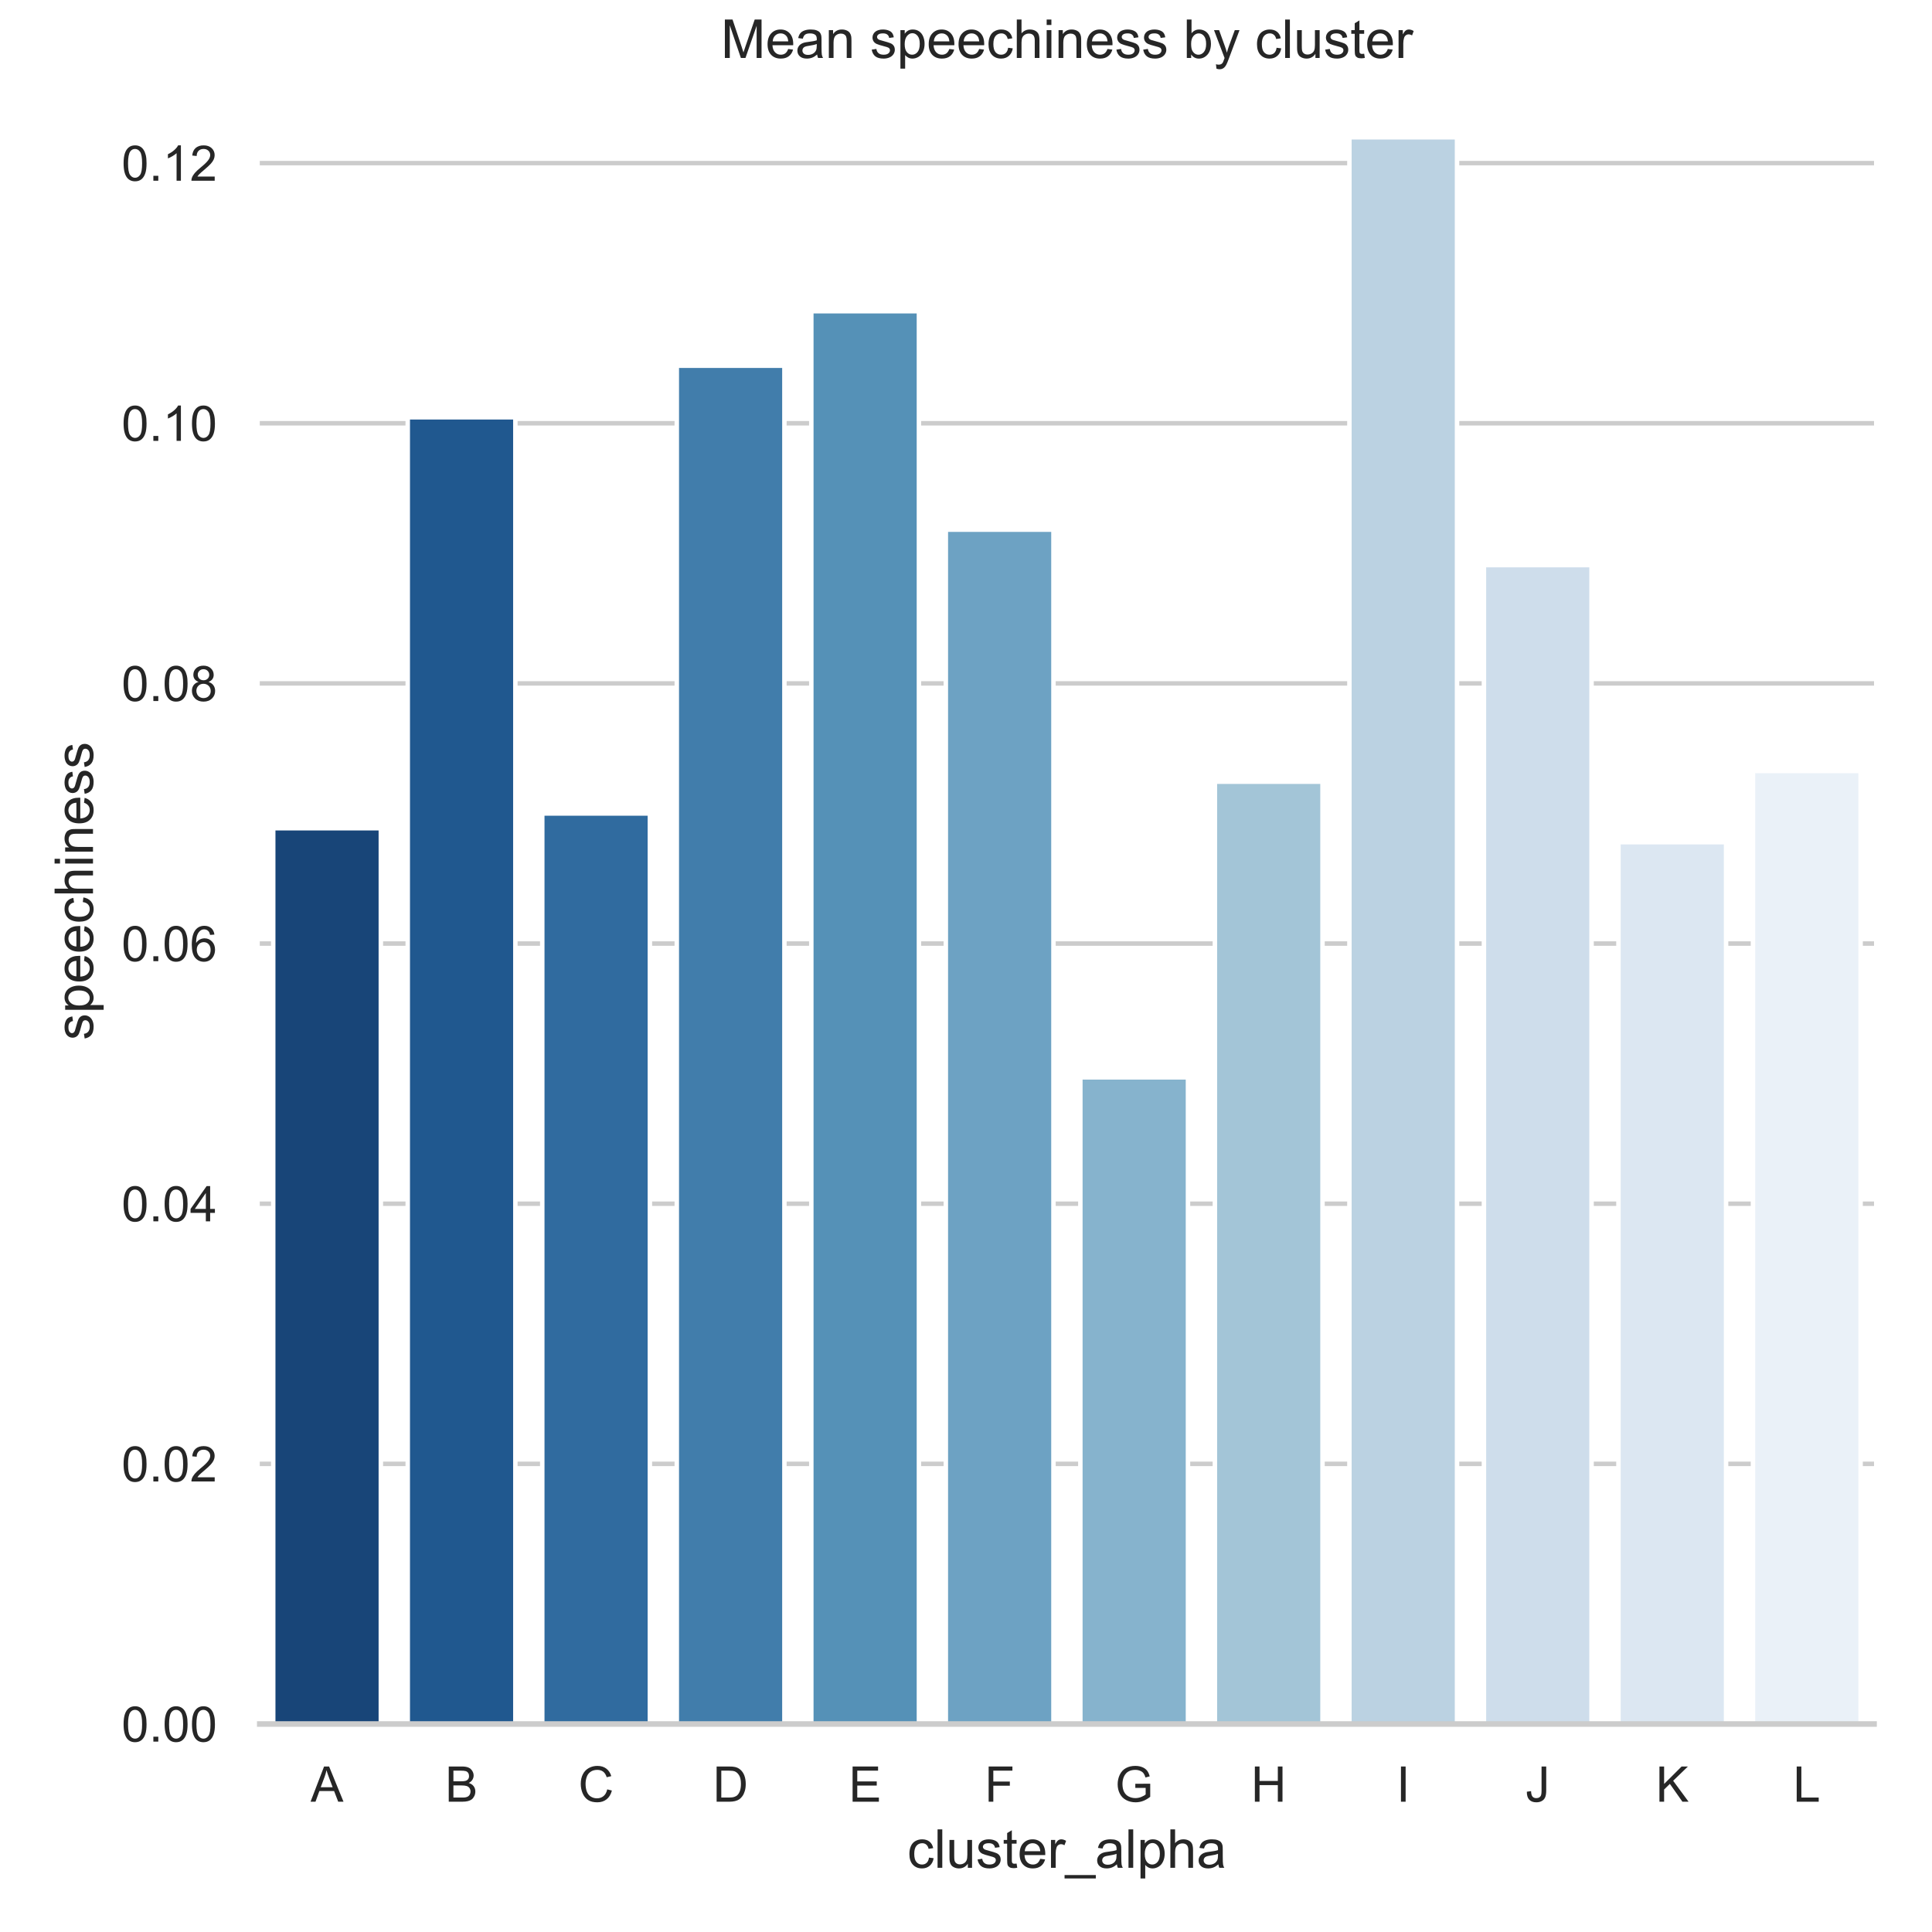
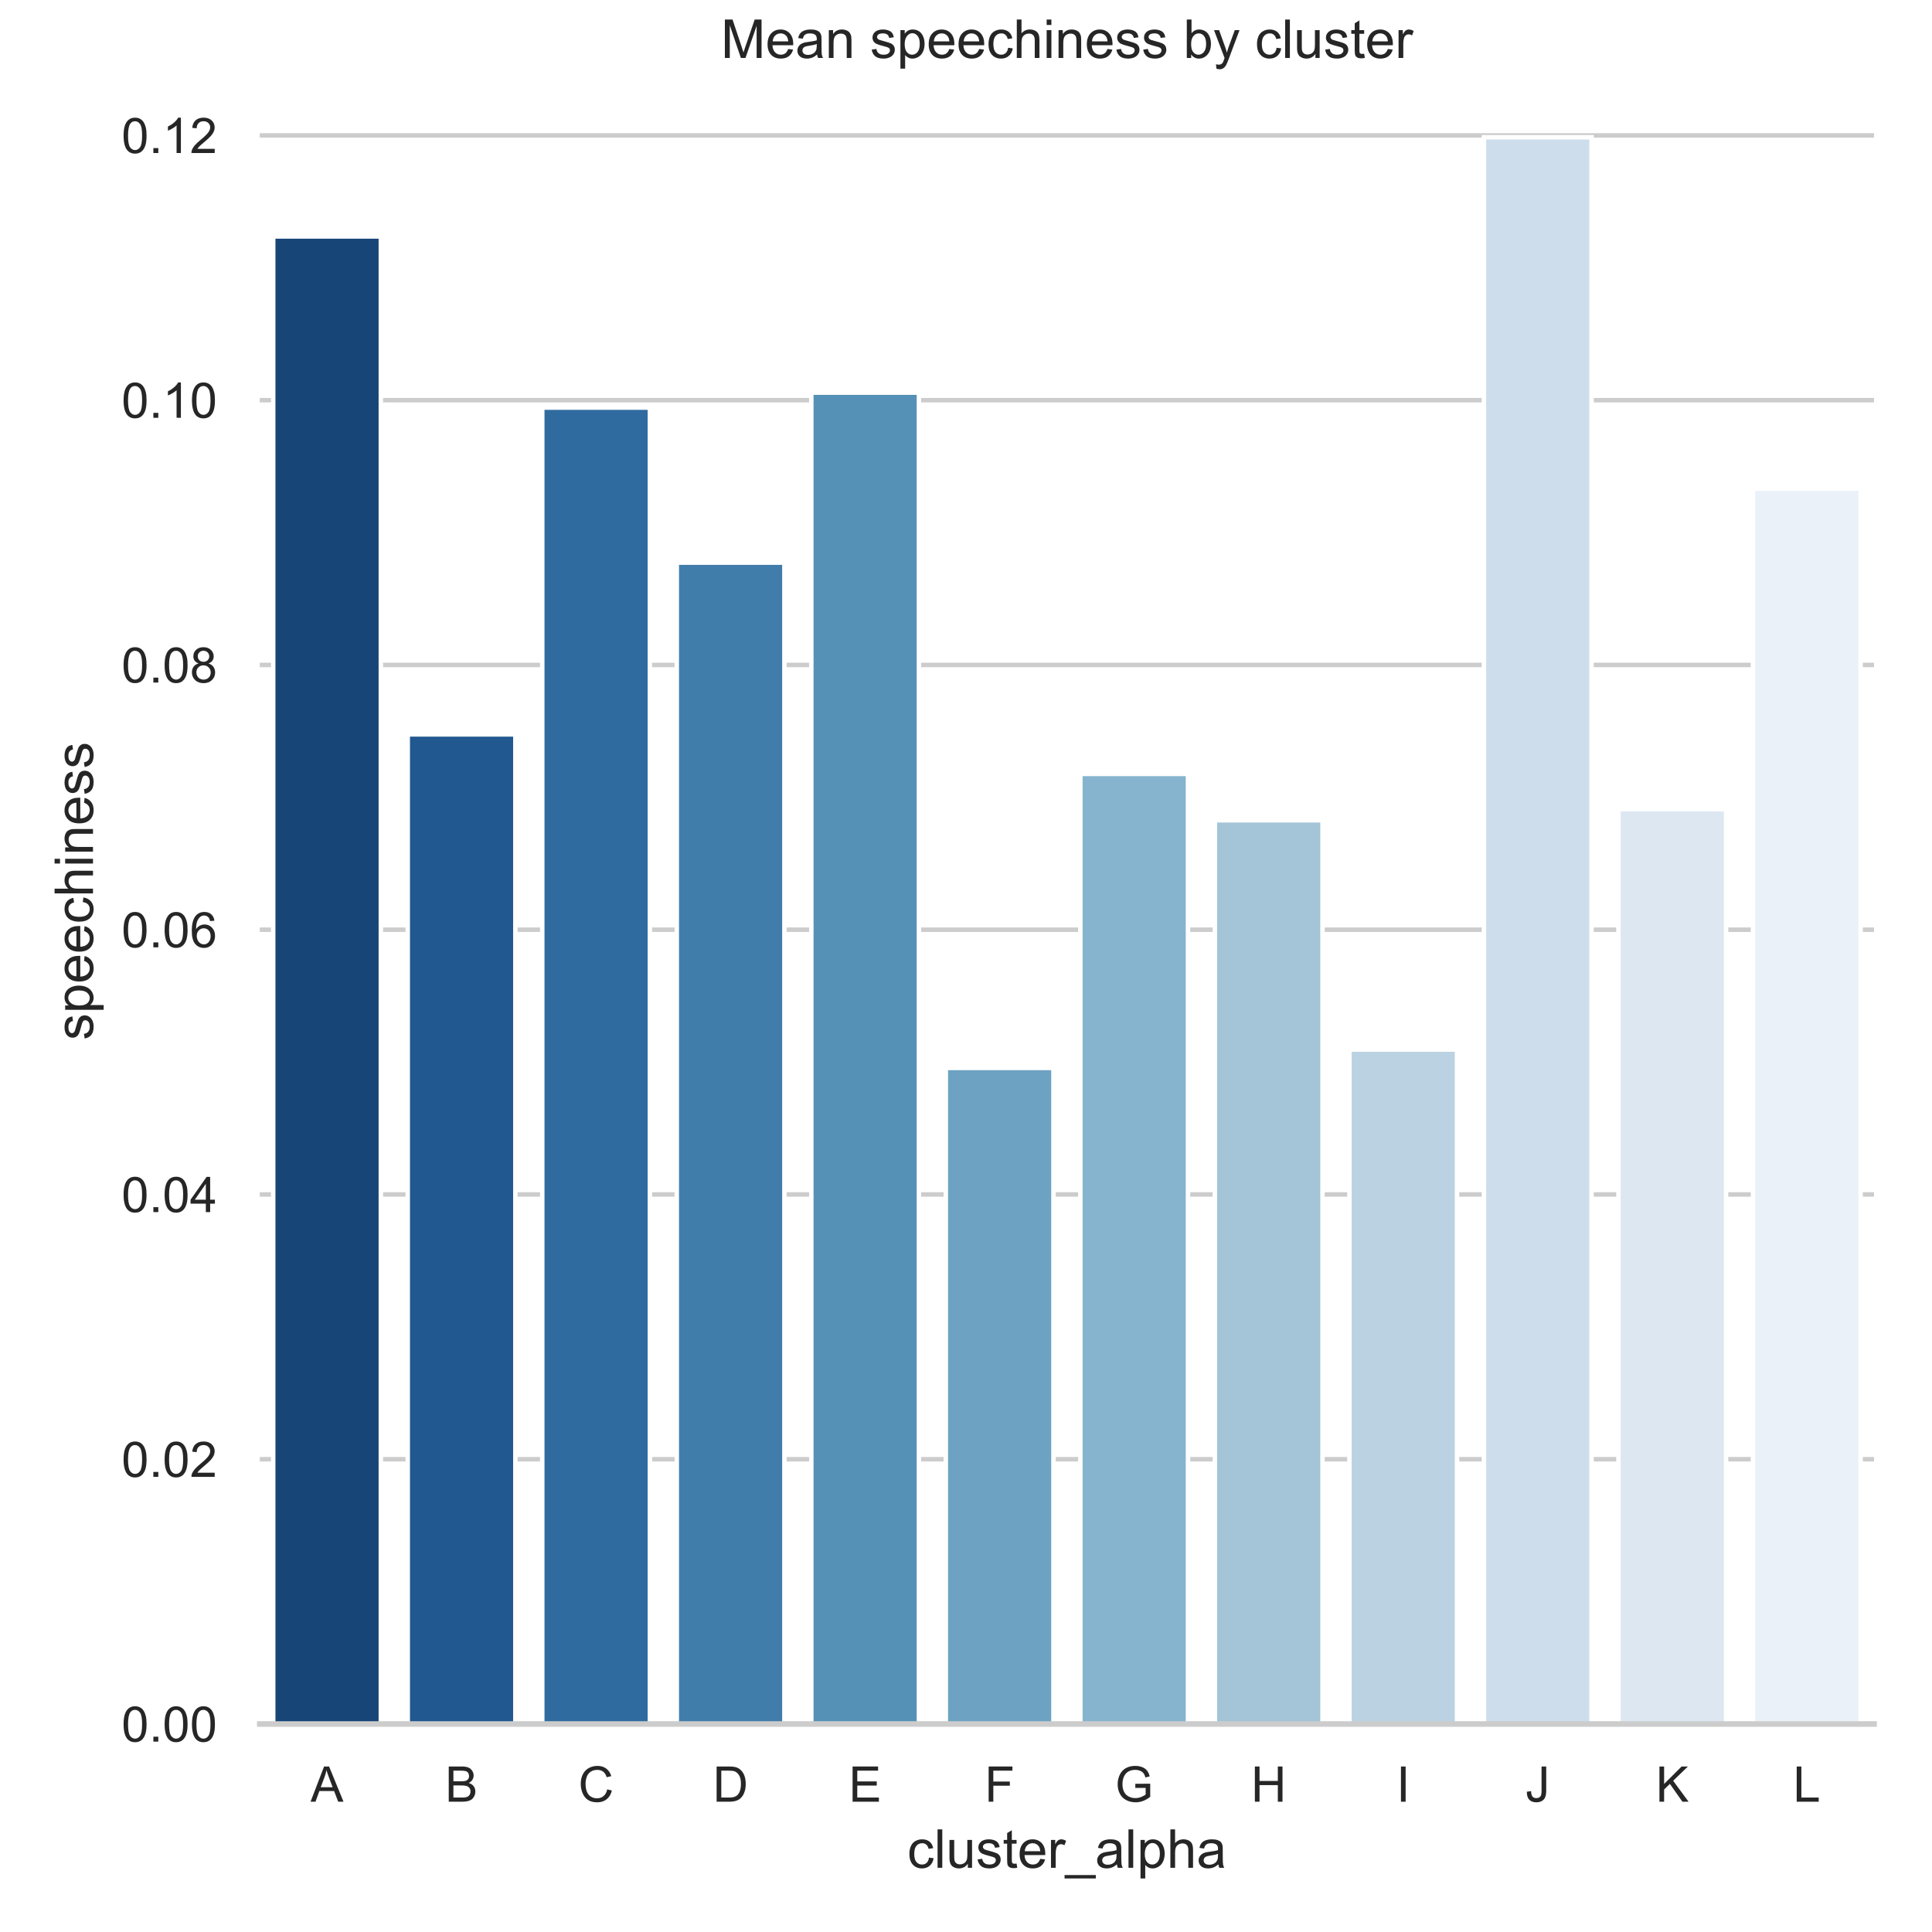
<svg xmlns="http://www.w3.org/2000/svg" xmlns:xlink="http://www.w3.org/1999/xlink" height="432pt" version="1.1" viewBox="0 0 432 432" width="432pt">
  <defs>
    <style type="text/css">
*{stroke-linecap:butt;stroke-linejoin:round;}
  </style>
  </defs>
  <g id="figure_1">
    <g id="patch_1">
      <path d="M 0 432  L 432 432  L 432 0  L 0 0  z " style="fill:#ffffff;" />
    </g>
    <g id="axes_1">
      <g id="patch_2">
        <path d="M 58.085 385.493  L 419.04 385.493  L 419.04 12.96  L 58.085 12.96  z " style="fill:#ffffff;" />
      </g>
      <g id="matplotlib.axis_1">
        <g id="xtick_1">
          <g id="text_1">
            <defs>
              <path d="M -0.141 0  L 27.344 71.578  L 37.547 71.578  L 66.844 0  L 56.062 0  L 47.703 21.688  L 17.781 21.688  L 9.906 0  z M 20.516 29.391  L 44.781 29.391  L 37.312 49.219  Q 33.891 58.25 32.234 64.062  Q 30.859 57.172 28.375 50.391  z " id="ArialMT-65" />
            </defs>
            <g style="fill:#262626;" transform="translate(69.45612 402.8667)scale(0.11 -0.11)">
              <use xlink:href="#ArialMT-65" />
            </g>
          </g>
        </g>
        <g id="xtick_2">
          <g id="text_2">
            <defs>
              <path d="M 7.328 0  L 7.328 71.578  L 34.188 71.578  Q 42.391 71.578 47.344 69.406  Q 52.297 67.234 55.094 62.719  Q 57.906 58.203 57.906 53.266  Q 57.906 48.688 55.422 44.625  Q 52.938 40.578 47.906 38.094  Q 54.391 36.188 57.875 31.594  Q 61.375 27 61.375 20.75  Q 61.375 15.719 59.25 11.391  Q 57.125 7.078 54 4.734  Q 50.875 2.391 46.156 1.188  Q 41.453 0 34.625 0  z M 16.797 41.5  L 32.281 41.5  Q 38.578 41.5 41.312 42.328  Q 44.922 43.406 46.75 45.891  Q 48.578 48.391 48.578 52.156  Q 48.578 55.719 46.875 58.422  Q 45.172 61.141 41.984 62.141  Q 38.812 63.141 31.109 63.141  L 16.797 63.141  z M 16.797 8.453  L 34.625 8.453  Q 39.203 8.453 41.062 8.797  Q 44.344 9.375 46.531 10.734  Q 48.734 12.109 50.141 14.719  Q 51.562 17.328 51.562 20.75  Q 51.562 24.75 49.516 27.703  Q 47.469 30.672 43.828 31.859  Q 40.188 33.062 33.344 33.062  L 16.797 33.062  z " id="ArialMT-66" />
            </defs>
            <g style="fill:#262626;" transform="translate(99.5357 402.8667)scale(0.11 -0.11)">
              <use xlink:href="#ArialMT-66" />
            </g>
          </g>
        </g>
        <g id="xtick_3">
          <g id="text_3">
            <defs>
              <path d="M 58.797 25.094  L 68.266 22.703  Q 65.281 11.031 57.547 4.906  Q 49.812 -1.219 38.625 -1.219  Q 27.047 -1.219 19.797 3.484  Q 12.547 8.203 8.766 17.141  Q 4.984 26.078 4.984 36.328  Q 4.984 47.516 9.25 55.828  Q 13.531 64.156 21.406 68.469  Q 29.297 72.797 38.766 72.797  Q 49.516 72.797 56.828 67.328  Q 64.156 61.859 67.047 51.953  L 57.719 49.75  Q 55.219 57.562 50.484 61.125  Q 45.75 64.703 38.578 64.703  Q 30.328 64.703 24.781 60.734  Q 19.234 56.781 16.984 50.109  Q 14.75 43.453 14.75 36.375  Q 14.75 27.25 17.406 20.438  Q 20.062 13.625 25.672 10.25  Q 31.297 6.891 37.844 6.891  Q 45.797 6.891 51.312 11.469  Q 56.844 16.062 58.797 25.094  z " id="ArialMT-67" />
            </defs>
            <g style="fill:#262626;" transform="translate(129.3119 402.8667)scale(0.11 -0.11)">
              <use xlink:href="#ArialMT-67" />
            </g>
          </g>
        </g>
        <g id="xtick_4">
          <g id="text_4">
            <defs>
              <path d="M 7.719 0  L 7.719 71.578  L 32.375 71.578  Q 40.719 71.578 45.125 70.562  Q 51.266 69.141 55.609 65.438  Q 61.281 60.641 64.078 53.188  Q 66.891 45.75 66.891 36.188  Q 66.891 28.031 64.984 21.734  Q 63.094 15.438 60.109 11.297  Q 57.125 7.172 53.578 4.797  Q 50.047 2.438 45.047 1.219  Q 40.047 0 33.547 0  z M 17.188 8.453  L 32.469 8.453  Q 39.547 8.453 43.578 9.766  Q 47.609 11.078 50 13.484  Q 53.375 16.844 55.25 22.531  Q 57.125 28.219 57.125 36.328  Q 57.125 47.562 53.438 53.594  Q 49.75 59.625 44.484 61.672  Q 40.672 63.141 32.234 63.141  L 17.188 63.141  z " id="ArialMT-68" />
            </defs>
            <g style="fill:#262626;" transform="translate(159.3915 402.8667)scale(0.11 -0.11)">
              <use xlink:href="#ArialMT-68" />
            </g>
          </g>
        </g>
        <g id="xtick_5">
          <g id="text_5">
            <defs>
              <path d="M 7.906 0  L 7.906 71.578  L 59.672 71.578  L 59.672 63.141  L 17.391 63.141  L 17.391 41.219  L 56.984 41.219  L 56.984 32.812  L 17.391 32.812  L 17.391 8.453  L 61.328 8.453  L 61.328 0  z " id="ArialMT-69" />
            </defs>
            <g style="fill:#262626;" transform="translate(189.7745 402.8667)scale(0.11 -0.11)">
              <use xlink:href="#ArialMT-69" />
            </g>
          </g>
        </g>
        <g id="xtick_6">
          <g id="text_6">
            <defs>
              <path d="M 8.203 0  L 8.203 71.578  L 56.5 71.578  L 56.5 63.141  L 17.672 63.141  L 17.672 40.969  L 51.266 40.969  L 51.266 32.516  L 17.672 32.516  L 17.672 0  z " id="ArialMT-70" />
            </defs>
            <g style="fill:#262626;" transform="translate(220.1634 402.8667)scale(0.11 -0.11)">
              <use xlink:href="#ArialMT-70" />
            </g>
          </g>
        </g>
        <g id="xtick_7">
          <g id="text_7">
            <defs>
              <path d="M 41.219 28.078  L 41.219 36.469  L 71.531 36.531  L 71.531 9.969  Q 64.547 4.391 57.125 1.578  Q 49.703 -1.219 41.891 -1.219  Q 31.344 -1.219 22.719 3.297  Q 14.109 7.812 9.719 16.359  Q 5.328 24.906 5.328 35.453  Q 5.328 45.906 9.688 54.953  Q 14.062 64.016 22.266 68.406  Q 30.469 72.797 41.156 72.797  Q 48.922 72.797 55.188 70.281  Q 61.469 67.781 65.031 63.281  Q 68.609 58.797 70.453 51.562  L 61.922 49.219  Q 60.297 54.688 57.906 57.812  Q 55.516 60.938 51.062 62.812  Q 46.625 64.703 41.219 64.703  Q 34.719 64.703 29.984 62.719  Q 25.25 60.75 22.344 57.516  Q 19.438 54.297 17.828 50.438  Q 15.094 43.797 15.094 36.031  Q 15.094 26.469 18.391 20.016  Q 21.688 13.578 27.984 10.453  Q 34.281 7.328 41.359 7.328  Q 47.516 7.328 53.375 9.688  Q 59.234 12.062 62.25 14.75  L 62.25 28.078  z " id="ArialMT-71" />
            </defs>
            <g style="fill:#262626;" transform="translate(249.3243 402.8667)scale(0.11 -0.11)">
              <use xlink:href="#ArialMT-71" />
            </g>
          </g>
        </g>
        <g id="xtick_8">
          <g id="text_8">
            <defs>
              <path d="M 8.016 0  L 8.016 71.578  L 17.484 71.578  L 17.484 42.188  L 54.688 42.188  L 54.688 71.578  L 64.156 71.578  L 64.156 0  L 54.688 0  L 54.688 33.734  L 17.484 33.734  L 17.484 0  z " id="ArialMT-72" />
            </defs>
            <g style="fill:#262626;" transform="translate(279.7098 402.8667)scale(0.11 -0.11)">
              <use xlink:href="#ArialMT-72" />
            </g>
          </g>
        </g>
        <g id="xtick_9">
          <g id="text_9">
            <defs>
              <path d="M 9.328 0  L 9.328 71.578  L 18.797 71.578  L 18.797 0  z " id="ArialMT-73" />
            </defs>
            <g style="fill:#262626;" transform="translate(312.2335 402.8667)scale(0.11 -0.11)">
              <use xlink:href="#ArialMT-73" />
            </g>
          </g>
        </g>
        <g id="xtick_10">
          <g id="text_10">
            <defs>
              <path d="M 2.875 20.312  L 11.422 21.484  Q 11.766 13.281 14.5 10.25  Q 17.234 7.234 22.078 7.234  Q 25.641 7.234 28.219 8.859  Q 30.812 10.5 31.781 13.297  Q 32.766 16.109 32.766 22.266  L 32.766 71.578  L 42.234 71.578  L 42.234 22.797  Q 42.234 13.812 40.062 8.875  Q 37.891 3.953 33.172 1.359  Q 28.469 -1.219 22.125 -1.219  Q 12.703 -1.219 7.688 4.203  Q 2.688 9.625 2.875 20.312  z " id="ArialMT-74" />
            </defs>
            <g style="fill:#262626;" transform="translate(341.091 402.8667)scale(0.11 -0.11)">
              <use xlink:href="#ArialMT-74" />
            </g>
          </g>
        </g>
        <g id="xtick_11">
          <g id="text_11">
            <defs>
              <path d="M 7.328 0  L 7.328 71.578  L 16.797 71.578  L 16.797 36.078  L 52.344 71.578  L 65.188 71.578  L 35.156 42.578  L 66.5 0  L 54 0  L 28.516 36.234  L 16.797 24.812  L 16.797 0  z " id="ArialMT-75" />
            </defs>
            <g style="fill:#262626;" transform="translate(370.252 402.8667)scale(0.11 -0.11)">
              <use xlink:href="#ArialMT-75" />
            </g>
          </g>
        </g>
        <g id="xtick_12">
          <g id="text_12">
            <defs>
              <path d="M 7.328 0  L 7.328 71.578  L 16.797 71.578  L 16.797 8.453  L 52.047 8.453  L 52.047 0  z " id="ArialMT-76" />
            </defs>
            <g style="fill:#262626;" transform="translate(400.9417 402.8667)scale(0.11 -0.11)">
              <use xlink:href="#ArialMT-76" />
            </g>
          </g>
        </g>
        <g id="text_13">
          <defs>
            <path d="M 40.438 19  L 49.078 17.875  Q 47.656 8.938 41.812 3.875  Q 35.984 -1.172 27.484 -1.172  Q 16.844 -1.172 10.375 5.781  Q 3.906 12.75 3.906 25.734  Q 3.906 34.125 6.688 40.422  Q 9.469 46.734 15.156 49.875  Q 20.844 53.031 27.547 53.031  Q 35.984 53.031 41.359 48.75  Q 46.734 44.484 48.25 36.625  L 39.703 35.297  Q 38.484 40.531 35.375 43.156  Q 32.281 45.797 27.875 45.797  Q 21.234 45.797 17.078 41.031  Q 12.938 36.281 12.938 25.984  Q 12.938 15.531 16.938 10.797  Q 20.953 6.062 27.391 6.062  Q 32.562 6.062 36.031 9.234  Q 39.5 12.406 40.438 19  z " id="ArialMT-99" />
            <path d="M 6.391 0  L 6.391 71.578  L 15.188 71.578  L 15.188 0  z " id="ArialMT-108" />
            <path d="M 40.578 0  L 40.578 7.625  Q 34.516 -1.172 24.125 -1.172  Q 19.531 -1.172 15.547 0.578  Q 11.578 2.344 9.641 5  Q 7.719 7.672 6.938 11.531  Q 6.391 14.109 6.391 19.734  L 6.391 51.859  L 15.188 51.859  L 15.188 23.094  Q 15.188 16.219 15.719 13.812  Q 16.547 10.359 19.234 8.375  Q 21.922 6.391 25.875 6.391  Q 29.828 6.391 33.297 8.422  Q 36.766 10.453 38.203 13.938  Q 39.656 17.438 39.656 24.078  L 39.656 51.859  L 48.438 51.859  L 48.438 0  z " id="ArialMT-117" />
            <path d="M 3.078 15.484  L 11.766 16.844  Q 12.5 11.625 15.844 8.844  Q 19.188 6.062 25.203 6.062  Q 31.25 6.062 34.172 8.516  Q 37.109 10.984 37.109 14.312  Q 37.109 17.281 34.516 19  Q 32.719 20.172 25.531 21.969  Q 15.875 24.422 12.141 26.203  Q 8.406 27.984 6.469 31.125  Q 4.547 34.281 4.547 38.094  Q 4.547 41.547 6.125 44.5  Q 7.719 47.469 10.453 49.422  Q 12.5 50.922 16.031 51.969  Q 19.578 53.031 23.641 53.031  Q 29.734 53.031 34.344 51.266  Q 38.969 49.516 41.156 46.5  Q 43.359 43.5 44.188 38.484  L 35.594 37.312  Q 35.016 41.312 32.203 43.547  Q 29.391 45.797 24.266 45.797  Q 18.219 45.797 15.625 43.797  Q 13.031 41.797 13.031 39.109  Q 13.031 37.406 14.109 36.031  Q 15.188 34.625 17.484 33.688  Q 18.797 33.203 25.25 31.453  Q 34.578 28.953 38.25 27.359  Q 41.938 25.781 44.031 22.75  Q 46.141 19.734 46.141 15.234  Q 46.141 10.844 43.578 6.953  Q 41.016 3.078 36.172 0.953  Q 31.344 -1.172 25.25 -1.172  Q 15.141 -1.172 9.844 3.031  Q 4.547 7.234 3.078 15.484  z " id="ArialMT-115" />
            <path d="M 25.781 7.859  L 27.047 0.094  Q 23.344 -0.688 20.406 -0.688  Q 15.625 -0.688 12.984 0.828  Q 10.359 2.344 9.281 4.812  Q 8.203 7.281 8.203 15.188  L 8.203 45.016  L 1.766 45.016  L 1.766 51.859  L 8.203 51.859  L 8.203 64.703  L 16.938 69.969  L 16.938 51.859  L 25.781 51.859  L 25.781 45.016  L 16.938 45.016  L 16.938 14.703  Q 16.938 10.938 17.406 9.859  Q 17.875 8.797 18.922 8.156  Q 19.969 7.516 21.922 7.516  Q 23.391 7.516 25.781 7.859  z " id="ArialMT-116" />
            <path d="M 42.094 16.703  L 51.172 15.578  Q 49.031 7.625 43.219 3.219  Q 37.406 -1.172 28.375 -1.172  Q 17 -1.172 10.328 5.828  Q 3.656 12.844 3.656 25.484  Q 3.656 38.578 10.391 45.797  Q 17.141 53.031 27.875 53.031  Q 38.281 53.031 44.875 45.953  Q 51.469 38.875 51.469 26.031  Q 51.469 25.25 51.422 23.688  L 12.75 23.688  Q 13.234 15.141 17.578 10.594  Q 21.922 6.062 28.422 6.062  Q 33.25 6.062 36.672 8.594  Q 40.094 11.141 42.094 16.703  z M 13.234 30.906  L 42.188 30.906  Q 41.609 37.453 38.875 40.719  Q 34.672 45.797 27.984 45.797  Q 21.922 45.797 17.797 41.75  Q 13.672 37.703 13.234 30.906  z " id="ArialMT-101" />
            <path d="M 6.5 0  L 6.5 51.859  L 14.406 51.859  L 14.406 44  Q 17.438 49.516 20 51.266  Q 22.562 53.031 25.641 53.031  Q 30.078 53.031 34.672 50.203  L 31.641 42.047  Q 28.422 43.953 25.203 43.953  Q 22.312 43.953 20.016 42.219  Q 17.719 40.484 16.75 37.406  Q 15.281 32.719 15.281 27.156  L 15.281 0  z " id="ArialMT-114" />
            <path d="M -1.516 -19.875  L -1.516 -13.531  L 56.734 -13.531  L 56.734 -19.875  z " id="ArialMT-95" />
            <path d="M 40.438 6.391  Q 35.547 2.25 31.031 0.531  Q 26.516 -1.172 21.344 -1.172  Q 12.797 -1.172 8.203 3  Q 3.609 7.172 3.609 13.672  Q 3.609 17.484 5.344 20.625  Q 7.078 23.781 9.891 25.688  Q 12.703 27.594 16.219 28.562  Q 18.797 29.25 24.031 29.891  Q 34.672 31.156 39.703 32.906  Q 39.75 34.719 39.75 35.203  Q 39.75 40.578 37.25 42.781  Q 33.891 45.75 27.25 45.75  Q 21.047 45.75 18.094 43.578  Q 15.141 41.406 13.719 35.891  L 5.125 37.062  Q 6.297 42.578 8.984 45.969  Q 11.672 49.359 16.75 51.188  Q 21.828 53.031 28.516 53.031  Q 35.156 53.031 39.297 51.469  Q 43.453 49.906 45.406 47.531  Q 47.359 45.172 48.141 41.547  Q 48.578 39.312 48.578 33.453  L 48.578 21.734  Q 48.578 9.469 49.141 6.219  Q 49.703 2.984 51.375 0  L 42.188 0  Q 40.828 2.734 40.438 6.391  z M 39.703 26.031  Q 34.906 24.078 25.344 22.703  Q 19.922 21.922 17.672 20.938  Q 15.438 19.969 14.203 18.094  Q 12.984 16.219 12.984 13.922  Q 12.984 10.406 15.641 8.062  Q 18.312 5.719 23.438 5.719  Q 28.516 5.719 32.469 7.938  Q 36.422 10.156 38.281 14.016  Q 39.703 17 39.703 22.797  z " id="ArialMT-97" />
            <path d="M 6.594 -19.875  L 6.594 51.859  L 14.594 51.859  L 14.594 45.125  Q 17.438 49.078 21 51.047  Q 24.562 53.031 29.641 53.031  Q 36.281 53.031 41.359 49.609  Q 46.438 46.188 49.016 39.953  Q 51.609 33.734 51.609 26.312  Q 51.609 18.359 48.75 11.984  Q 45.906 5.609 40.453 2.219  Q 35.016 -1.172 29 -1.172  Q 24.609 -1.172 21.109 0.688  Q 17.625 2.547 15.375 5.375  L 15.375 -19.875  z M 14.547 25.641  Q 14.547 15.625 18.594 10.844  Q 22.656 6.062 28.422 6.062  Q 34.281 6.062 38.453 11.016  Q 42.625 15.969 42.625 26.375  Q 42.625 36.281 38.547 41.203  Q 34.469 46.141 28.812 46.141  Q 23.188 46.141 18.859 40.891  Q 14.547 35.641 14.547 25.641  z " id="ArialMT-112" />
            <path d="M 6.594 0  L 6.594 71.578  L 15.375 71.578  L 15.375 45.906  Q 21.531 53.031 30.906 53.031  Q 36.672 53.031 40.922 50.75  Q 45.172 48.484 47 44.484  Q 48.828 40.484 48.828 32.859  L 48.828 0  L 40.047 0  L 40.047 32.859  Q 40.047 39.453 37.188 42.453  Q 34.328 45.453 29.109 45.453  Q 25.203 45.453 21.75 43.422  Q 18.312 41.406 16.844 37.938  Q 15.375 34.469 15.375 28.375  L 15.375 0  z " id="ArialMT-104" />
          </defs>
          <g style="fill:#262626;" transform="translate(202.8756 417.6423)scale(0.12 -0.12)">
            <use xlink:href="#ArialMT-99" />
            <use x="50" xlink:href="#ArialMT-108" />
            <use x="72.217" xlink:href="#ArialMT-117" />
            <use x="127.832" xlink:href="#ArialMT-115" />
            <use x="177.832" xlink:href="#ArialMT-116" />
            <use x="205.615" xlink:href="#ArialMT-101" />
            <use x="261.23" xlink:href="#ArialMT-114" />
            <use x="294.531" xlink:href="#ArialMT-95" />
            <use x="350.146" xlink:href="#ArialMT-97" />
            <use x="405.762" xlink:href="#ArialMT-108" />
            <use x="427.979" xlink:href="#ArialMT-112" />
            <use x="483.594" xlink:href="#ArialMT-104" />
            <use x="539.209" xlink:href="#ArialMT-97" />
          </g>
        </g>
      </g>
      <g id="matplotlib.axis_2">
        <g id="ytick_1">
          <g id="line2d_1">
-             <path clip-path="url(#pafe747ba5d)" d="M 58.085 385.493  L 419.04 385.493  " style="fill:none;stroke:#cccccc;stroke-linecap:round;" />
+             <path clip-path="url(#pe2a641cecd)" d="M 58.085 385.493  L 419.04 385.493  " style="fill:none;stroke:#cccccc;stroke-linecap:round;" />
          </g>
          <g id="text_14">
            <defs>
              <path d="M 4.156 35.297  Q 4.156 48 6.766 55.734  Q 9.375 63.484 14.516 67.672  Q 19.672 71.875 27.484 71.875  Q 33.25 71.875 37.594 69.547  Q 41.938 67.234 44.766 62.859  Q 47.609 58.5 49.219 52.219  Q 50.828 45.953 50.828 35.297  Q 50.828 22.703 48.234 14.969  Q 45.656 7.234 40.5 3  Q 35.359 -1.219 27.484 -1.219  Q 17.141 -1.219 11.234 6.203  Q 4.156 15.141 4.156 35.297  z M 13.188 35.297  Q 13.188 17.672 17.312 11.828  Q 21.438 6 27.484 6  Q 33.547 6 37.672 11.859  Q 41.797 17.719 41.797 35.297  Q 41.797 52.984 37.672 58.781  Q 33.547 64.594 27.391 64.594  Q 21.344 64.594 17.719 59.469  Q 13.188 52.938 13.188 35.297  z " id="ArialMT-48" />
              <path d="M 9.078 0  L 9.078 10.016  L 19.094 10.016  L 19.094 0  z " id="ArialMT-46" />
            </defs>
            <g style="fill:#262626;" transform="translate(27.17797 389.4299)scale(0.11 -0.11)">
              <use xlink:href="#ArialMT-48" />
              <use x="55.615" xlink:href="#ArialMT-46" />
              <use x="83.398" xlink:href="#ArialMT-48" />
              <use x="139.014" xlink:href="#ArialMT-48" />
            </g>
          </g>
        </g>
        <g id="ytick_2">
          <g id="line2d_2">
-             <path clip-path="url(#pafe747ba5d)" d="M 58.085 327.323  L 419.04 327.323  " style="fill:none;stroke:#cccccc;stroke-linecap:round;" />
+             <path clip-path="url(#pe2a641cecd)" d="M 58.085 326.291  L 419.04 326.291  " style="fill:none;stroke:#cccccc;stroke-linecap:round;" />
          </g>
          <g id="text_15">
            <defs>
              <path d="M 50.344 8.453  L 50.344 0  L 3.031 0  Q 2.938 3.172 4.047 6.109  Q 5.859 10.938 9.828 15.625  Q 13.812 20.312 21.344 26.469  Q 33.016 36.031 37.109 41.625  Q 41.219 47.219 41.219 52.203  Q 41.219 57.422 37.469 61  Q 33.734 64.594 27.734 64.594  Q 21.391 64.594 17.578 60.781  Q 13.766 56.984 13.719 50.25  L 4.688 51.172  Q 5.609 61.281 11.656 66.578  Q 17.719 71.875 27.938 71.875  Q 38.234 71.875 44.234 66.156  Q 50.25 60.453 50.25 52  Q 50.25 47.703 48.484 43.547  Q 46.734 39.406 42.656 34.812  Q 38.578 30.219 29.109 22.219  Q 21.188 15.578 18.938 13.203  Q 16.703 10.844 15.234 8.453  z " id="ArialMT-50" />
            </defs>
-             <g style="fill:#262626;" transform="translate(27.17797 331.2598)scale(0.11 -0.11)">
+             <g style="fill:#262626;" transform="translate(27.17797 330.2276)scale(0.11 -0.11)">
              <use xlink:href="#ArialMT-48" />
              <use x="55.615" xlink:href="#ArialMT-46" />
              <use x="83.398" xlink:href="#ArialMT-48" />
              <use x="139.014" xlink:href="#ArialMT-50" />
            </g>
          </g>
        </g>
        <g id="ytick_3">
          <g id="line2d_3">
-             <path clip-path="url(#pafe747ba5d)" d="M 58.085 269.153  L 419.04 269.153  " style="fill:none;stroke:#cccccc;stroke-linecap:round;" />
+             <path clip-path="url(#pe2a641cecd)" d="M 58.085 267.089  L 419.04 267.089  " style="fill:none;stroke:#cccccc;stroke-linecap:round;" />
          </g>
          <g id="text_16">
            <defs>
              <path d="M 32.328 0  L 32.328 17.141  L 1.266 17.141  L 1.266 25.203  L 33.938 71.578  L 41.109 71.578  L 41.109 25.203  L 50.781 25.203  L 50.781 17.141  L 41.109 17.141  L 41.109 0  z M 32.328 25.203  L 32.328 57.469  L 9.906 25.203  z " id="ArialMT-52" />
            </defs>
-             <g style="fill:#262626;" transform="translate(27.17797 273.0897)scale(0.11 -0.11)">
+             <g style="fill:#262626;" transform="translate(27.17797 271.0253)scale(0.11 -0.11)">
              <use xlink:href="#ArialMT-48" />
              <use x="55.615" xlink:href="#ArialMT-46" />
              <use x="83.398" xlink:href="#ArialMT-48" />
              <use x="139.014" xlink:href="#ArialMT-52" />
            </g>
          </g>
        </g>
        <g id="ytick_4">
          <g id="line2d_4">
-             <path clip-path="url(#pafe747ba5d)" d="M 58.085 210.983  L 419.04 210.983  " style="fill:none;stroke:#cccccc;stroke-linecap:round;" />
+             <path clip-path="url(#pe2a641cecd)" d="M 58.085 207.886  L 419.04 207.886  " style="fill:none;stroke:#cccccc;stroke-linecap:round;" />
          </g>
          <g id="text_17">
            <defs>
              <path d="M 49.75 54.047  L 41.016 53.375  Q 39.844 58.547 37.703 60.891  Q 34.125 64.656 28.906 64.656  Q 24.703 64.656 21.531 62.312  Q 17.391 59.281 14.984 53.469  Q 12.594 47.656 12.5 36.922  Q 15.672 41.75 20.266 44.094  Q 24.859 46.438 29.891 46.438  Q 38.672 46.438 44.844 39.969  Q 51.031 33.5 51.031 23.25  Q 51.031 16.5 48.125 10.719  Q 45.219 4.938 40.141 1.859  Q 35.062 -1.219 28.609 -1.219  Q 17.625 -1.219 10.688 6.859  Q 3.766 14.938 3.766 33.5  Q 3.766 54.25 11.422 63.672  Q 18.109 71.875 29.438 71.875  Q 37.891 71.875 43.281 67.141  Q 48.688 62.406 49.75 54.047  z M 13.875 23.188  Q 13.875 18.656 15.797 14.5  Q 17.719 10.359 21.188 8.172  Q 24.656 6 28.469 6  Q 34.031 6 38.031 10.484  Q 42.047 14.984 42.047 22.703  Q 42.047 30.125 38.078 34.391  Q 34.125 38.672 28.125 38.672  Q 22.172 38.672 18.016 34.391  Q 13.875 30.125 13.875 23.188  z " id="ArialMT-54" />
            </defs>
-             <g style="fill:#262626;" transform="translate(27.17797 214.9196)scale(0.11 -0.11)">
+             <g style="fill:#262626;" transform="translate(27.17797 211.8231)scale(0.11 -0.11)">
              <use xlink:href="#ArialMT-48" />
              <use x="55.615" xlink:href="#ArialMT-46" />
              <use x="83.398" xlink:href="#ArialMT-48" />
              <use x="139.014" xlink:href="#ArialMT-54" />
            </g>
          </g>
        </g>
        <g id="ytick_5">
          <g id="line2d_5">
-             <path clip-path="url(#pafe747ba5d)" d="M 58.085 152.813  L 419.04 152.813  " style="fill:none;stroke:#cccccc;stroke-linecap:round;" />
+             <path clip-path="url(#pe2a641cecd)" d="M 58.085 148.684  L 419.04 148.684  " style="fill:none;stroke:#cccccc;stroke-linecap:round;" />
          </g>
          <g id="text_18">
            <defs>
              <path d="M 17.672 38.812  Q 12.203 40.828 9.562 44.531  Q 6.938 48.25 6.938 53.422  Q 6.938 61.234 12.547 66.547  Q 18.172 71.875 27.484 71.875  Q 36.859 71.875 42.578 66.422  Q 48.297 60.984 48.297 53.172  Q 48.297 48.188 45.672 44.5  Q 43.062 40.828 37.75 38.812  Q 44.344 36.672 47.781 31.875  Q 51.219 27.094 51.219 20.453  Q 51.219 11.281 44.719 5.031  Q 38.234 -1.219 27.641 -1.219  Q 17.047 -1.219 10.547 5.047  Q 4.047 11.328 4.047 20.703  Q 4.047 27.688 7.594 32.391  Q 11.141 37.109 17.672 38.812  z M 15.922 53.719  Q 15.922 48.641 19.188 45.406  Q 22.469 42.188 27.688 42.188  Q 32.766 42.188 36.016 45.375  Q 39.266 48.578 39.266 53.219  Q 39.266 58.062 35.906 61.359  Q 32.562 64.656 27.594 64.656  Q 22.562 64.656 19.234 61.422  Q 15.922 58.203 15.922 53.719  z M 13.094 20.656  Q 13.094 16.891 14.875 13.375  Q 16.656 9.859 20.172 7.922  Q 23.688 6 27.734 6  Q 34.031 6 38.125 10.047  Q 42.234 14.109 42.234 20.359  Q 42.234 26.703 38.016 30.859  Q 33.797 35.016 27.438 35.016  Q 21.234 35.016 17.156 30.906  Q 13.094 26.812 13.094 20.656  z " id="ArialMT-56" />
            </defs>
-             <g style="fill:#262626;" transform="translate(27.17797 156.7494)scale(0.11 -0.11)">
+             <g style="fill:#262626;" transform="translate(27.17797 152.6208)scale(0.11 -0.11)">
              <use xlink:href="#ArialMT-48" />
              <use x="55.615" xlink:href="#ArialMT-46" />
              <use x="83.398" xlink:href="#ArialMT-48" />
              <use x="139.014" xlink:href="#ArialMT-56" />
            </g>
          </g>
        </g>
        <g id="ytick_6">
          <g id="line2d_6">
-             <path clip-path="url(#pafe747ba5d)" d="M 58.085 94.643  L 419.04 94.643  " style="fill:none;stroke:#cccccc;stroke-linecap:round;" />
+             <path clip-path="url(#pe2a641cecd)" d="M 58.085 89.482  L 419.04 89.482  " style="fill:none;stroke:#cccccc;stroke-linecap:round;" />
          </g>
          <g id="text_19">
            <defs>
              <path d="M 37.25 0  L 28.469 0  L 28.469 56  Q 25.297 52.984 20.141 49.953  Q 14.984 46.922 10.891 45.406  L 10.891 53.906  Q 18.266 57.375 23.781 62.297  Q 29.297 67.234 31.594 71.875  L 37.25 71.875  z " id="ArialMT-49" />
            </defs>
-             <g style="fill:#262626;" transform="translate(27.17797 98.57931)scale(0.11 -0.11)">
+             <g style="fill:#262626;" transform="translate(27.17797 93.41849)scale(0.11 -0.11)">
              <use xlink:href="#ArialMT-48" />
              <use x="55.615" xlink:href="#ArialMT-46" />
              <use x="83.398" xlink:href="#ArialMT-49" />
              <use x="139.014" xlink:href="#ArialMT-48" />
            </g>
          </g>
        </g>
        <g id="ytick_7">
          <g id="line2d_7">
-             <path clip-path="url(#pafe747ba5d)" d="M 58.085 36.472  L 419.04 36.472  " style="fill:none;stroke:#cccccc;stroke-linecap:round;" />
+             <path clip-path="url(#pe2a641cecd)" d="M 58.085 30.279  L 419.04 30.279  " style="fill:none;stroke:#cccccc;stroke-linecap:round;" />
          </g>
          <g id="text_20">
-             <g style="fill:#262626;" transform="translate(27.17797 40.40919)scale(0.11 -0.11)">
+             <g style="fill:#262626;" transform="translate(27.17797 34.2162)scale(0.11 -0.11)">
              <use xlink:href="#ArialMT-48" />
              <use x="55.615" xlink:href="#ArialMT-46" />
              <use x="83.398" xlink:href="#ArialMT-49" />
              <use x="139.014" xlink:href="#ArialMT-50" />
            </g>
          </g>
        </g>
        <g id="text_21">
          <defs>
            <path d="M 6.641 61.469  L 6.641 71.578  L 15.438 71.578  L 15.438 61.469  z M 6.641 0  L 6.641 51.859  L 15.438 51.859  L 15.438 0  z " id="ArialMT-105" />
            <path d="M 6.594 0  L 6.594 51.859  L 14.5 51.859  L 14.5 44.484  Q 20.219 53.031 31 53.031  Q 35.688 53.031 39.625 51.344  Q 43.562 49.656 45.516 46.922  Q 47.469 44.188 48.25 40.438  Q 48.734 37.984 48.734 31.891  L 48.734 0  L 39.938 0  L 39.938 31.547  Q 39.938 36.922 38.906 39.578  Q 37.891 42.234 35.281 43.812  Q 32.672 45.406 29.156 45.406  Q 23.531 45.406 19.453 41.844  Q 15.375 38.281 15.375 28.328  L 15.375 0  z " id="ArialMT-110" />
          </defs>
          <g style="fill:#262626;" transform="translate(20.79297 232.5791)rotate(-90)scale(0.12 -0.12)">
            <use xlink:href="#ArialMT-115" />
            <use x="50" xlink:href="#ArialMT-112" />
            <use x="105.615" xlink:href="#ArialMT-101" />
            <use x="161.23" xlink:href="#ArialMT-101" />
            <use x="216.846" xlink:href="#ArialMT-99" />
            <use x="266.846" xlink:href="#ArialMT-104" />
            <use x="322.461" xlink:href="#ArialMT-105" />
            <use x="344.678" xlink:href="#ArialMT-110" />
            <use x="400.293" xlink:href="#ArialMT-101" />
            <use x="455.908" xlink:href="#ArialMT-115" />
            <use x="505.908" xlink:href="#ArialMT-115" />
          </g>
        </g>
      </g>
      <g id="patch_3">
-         <path clip-path="url(#pafe747ba5d)" d="M 61.093 385.493  L 85.157 385.493  L 85.157 185.189  L 61.093 185.189  z " style="fill:#184578;stroke:#ffffff;stroke-linejoin:miter;" />
+         <path clip-path="url(#pe2a641cecd)" d="M 61.093 385.493  L 85.157 385.493  L 85.157 52.867  L 61.093 52.867  z " style="fill:#184578;stroke:#ffffff;stroke-linejoin:miter;" />
      </g>
      <g id="patch_4">
-         <path clip-path="url(#pafe747ba5d)" d="M 91.173 385.493  L 115.236 385.493  L 115.236 93.312  L 91.173 93.312  z " style="fill:#20588f;stroke:#ffffff;stroke-linejoin:miter;" />
+         <path clip-path="url(#pe2a641cecd)" d="M 91.173 385.493  L 115.236 385.493  L 115.236 164.216  L 91.173 164.216  z " style="fill:#20588f;stroke:#ffffff;stroke-linejoin:miter;" />
      </g>
      <g id="patch_5">
-         <path clip-path="url(#pafe747ba5d)" d="M 121.252 385.493  L 145.316 385.493  L 145.316 181.899  L 121.252 181.899  z " style="fill:#306b9f;stroke:#ffffff;stroke-linejoin:miter;" />
+         <path clip-path="url(#pe2a641cecd)" d="M 121.252 385.493  L 145.316 385.493  L 145.316 91.144  L 121.252 91.144  z " style="fill:#306b9f;stroke:#ffffff;stroke-linejoin:miter;" />
      </g>
      <g id="patch_6">
-         <path clip-path="url(#pafe747ba5d)" d="M 151.332 385.493  L 175.395 385.493  L 175.395 81.777  L 151.332 81.777  z " style="fill:#417dab;stroke:#ffffff;stroke-linejoin:miter;" />
+         <path clip-path="url(#pe2a641cecd)" d="M 151.332 385.493  L 175.395 385.493  L 175.395 125.808  L 151.332 125.808  z " style="fill:#417dab;stroke:#ffffff;stroke-linejoin:miter;" />
      </g>
      <g id="patch_7">
-         <path clip-path="url(#pafe747ba5d)" d="M 181.411 385.493  L 205.475 385.493  L 205.475 69.588  L 181.411 69.588  z " style="fill:#5591b7;stroke:#ffffff;stroke-linejoin:miter;" />
+         <path clip-path="url(#pe2a641cecd)" d="M 181.411 385.493  L 205.475 385.493  L 205.475 87.791  L 181.411 87.791  z " style="fill:#5591b7;stroke:#ffffff;stroke-linejoin:miter;" />
      </g>
      <g id="patch_8">
-         <path clip-path="url(#pafe747ba5d)" d="M 211.491 385.493  L 235.555 385.493  L 235.555 118.436  L 211.491 118.436  z " style="fill:#6da2c3;stroke:#ffffff;stroke-linejoin:miter;" />
+         <path clip-path="url(#pe2a641cecd)" d="M 211.491 385.493  L 235.555 385.493  L 235.555 238.793  L 211.491 238.793  z " style="fill:#6da2c3;stroke:#ffffff;stroke-linejoin:miter;" />
      </g>
      <g id="patch_9">
-         <path clip-path="url(#pafe747ba5d)" d="M 241.57 385.493  L 265.634 385.493  L 265.634 240.907  L 241.57 240.907  z " style="fill:#86b3cd;stroke:#ffffff;stroke-linejoin:miter;" />
+         <path clip-path="url(#pe2a641cecd)" d="M 241.57 385.493  L 265.634 385.493  L 265.634 173.05  L 241.57 173.05  z " style="fill:#86b3cd;stroke:#ffffff;stroke-linejoin:miter;" />
      </g>
      <g id="patch_10">
-         <path clip-path="url(#pafe747ba5d)" d="M 271.65 385.493  L 295.714 385.493  L 295.714 174.789  L 271.65 174.789  z " style="fill:#a3c5d7;stroke:#ffffff;stroke-linejoin:miter;" />
+         <path clip-path="url(#pe2a641cecd)" d="M 271.65 385.493  L 295.714 385.493  L 295.714 183.411  L 271.65 183.411  z " style="fill:#a3c5d7;stroke:#ffffff;stroke-linejoin:miter;" />
      </g>
      <g id="patch_11">
-         <path clip-path="url(#pafe747ba5d)" d="M 301.73 385.493  L 325.793 385.493  L 325.793 30.7  L 301.73 30.7  z " style="fill:#bbd2e2;stroke:#ffffff;stroke-linejoin:miter;" />
+         <path clip-path="url(#pe2a641cecd)" d="M 301.73 385.493  L 325.793 385.493  L 325.793 234.675  L 301.73 234.675  z " style="fill:#bbd2e2;stroke:#ffffff;stroke-linejoin:miter;" />
      </g>
      <g id="patch_12">
-         <path clip-path="url(#pafe747ba5d)" d="M 331.809 385.493  L 355.873 385.493  L 355.873 126.359  L 331.809 126.359  z " style="fill:#ceddeb;stroke:#ffffff;stroke-linejoin:miter;" />
+         <path clip-path="url(#pe2a641cecd)" d="M 331.809 385.493  L 355.873 385.493  L 355.873 30.7  L 331.809 30.7  z " style="fill:#ceddeb;stroke:#ffffff;stroke-linejoin:miter;" />
      </g>
      <g id="patch_13">
-         <path clip-path="url(#pafe747ba5d)" d="M 361.889 385.493  L 385.952 385.493  L 385.952 188.31  L 361.889 188.31  z " style="fill:#dce7f2;stroke:#ffffff;stroke-linejoin:miter;" />
+         <path clip-path="url(#pe2a641cecd)" d="M 361.889 385.493  L 385.952 385.493  L 385.952 180.954  L 361.889 180.954  z " style="fill:#dce7f2;stroke:#ffffff;stroke-linejoin:miter;" />
      </g>
      <g id="patch_14">
-         <path clip-path="url(#pafe747ba5d)" d="M 391.968 385.493  L 416.032 385.493  L 416.032 172.396  L 391.968 172.396  z " style="fill:#eaf1f8;stroke:#ffffff;stroke-linejoin:miter;" />
+         <path clip-path="url(#pe2a641cecd)" d="M 391.968 385.493  L 416.032 385.493  L 416.032 109.266  L 391.968 109.266  z " style="fill:#eaf1f8;stroke:#ffffff;stroke-linejoin:miter;" />
      </g>
      <g id="line2d_8">
-         <path clip-path="url(#pafe747ba5d)" d="M 0 0  " style="fill:none;stroke:#424242;stroke-linecap:round;stroke-width:2.7;" />
+         <path clip-path="url(#pe2a641cecd)" d="M 0 0  " style="fill:none;stroke:#424242;stroke-linecap:round;stroke-width:2.7;" />
      </g>
      <g id="line2d_9">
-         <path clip-path="url(#pafe747ba5d)" d="M 0 0  " style="fill:none;stroke:#424242;stroke-linecap:round;stroke-width:2.7;" />
+         <path clip-path="url(#pe2a641cecd)" d="M 0 0  " style="fill:none;stroke:#424242;stroke-linecap:round;stroke-width:2.7;" />
      </g>
      <g id="line2d_10">
-         <path clip-path="url(#pafe747ba5d)" d="M 0 0  " style="fill:none;stroke:#424242;stroke-linecap:round;stroke-width:2.7;" />
+         <path clip-path="url(#pe2a641cecd)" d="M 0 0  " style="fill:none;stroke:#424242;stroke-linecap:round;stroke-width:2.7;" />
      </g>
      <g id="line2d_11">
-         <path clip-path="url(#pafe747ba5d)" d="M 0 0  " style="fill:none;stroke:#424242;stroke-linecap:round;stroke-width:2.7;" />
+         <path clip-path="url(#pe2a641cecd)" d="M 0 0  " style="fill:none;stroke:#424242;stroke-linecap:round;stroke-width:2.7;" />
      </g>
      <g id="line2d_12">
-         <path clip-path="url(#pafe747ba5d)" d="M 0 0  " style="fill:none;stroke:#424242;stroke-linecap:round;stroke-width:2.7;" />
+         <path clip-path="url(#pe2a641cecd)" d="M 0 0  " style="fill:none;stroke:#424242;stroke-linecap:round;stroke-width:2.7;" />
      </g>
      <g id="line2d_13">
-         <path clip-path="url(#pafe747ba5d)" d="M 0 0  " style="fill:none;stroke:#424242;stroke-linecap:round;stroke-width:2.7;" />
+         <path clip-path="url(#pe2a641cecd)" d="M 0 0  " style="fill:none;stroke:#424242;stroke-linecap:round;stroke-width:2.7;" />
      </g>
      <g id="line2d_14">
-         <path clip-path="url(#pafe747ba5d)" d="M 0 0  " style="fill:none;stroke:#424242;stroke-linecap:round;stroke-width:2.7;" />
+         <path clip-path="url(#pe2a641cecd)" d="M 0 0  " style="fill:none;stroke:#424242;stroke-linecap:round;stroke-width:2.7;" />
      </g>
      <g id="line2d_15">
-         <path clip-path="url(#pafe747ba5d)" d="M 0 0  " style="fill:none;stroke:#424242;stroke-linecap:round;stroke-width:2.7;" />
+         <path clip-path="url(#pe2a641cecd)" d="M 0 0  " style="fill:none;stroke:#424242;stroke-linecap:round;stroke-width:2.7;" />
      </g>
      <g id="line2d_16">
-         <path clip-path="url(#pafe747ba5d)" d="M 0 0  " style="fill:none;stroke:#424242;stroke-linecap:round;stroke-width:2.7;" />
+         <path clip-path="url(#pe2a641cecd)" d="M 0 0  " style="fill:none;stroke:#424242;stroke-linecap:round;stroke-width:2.7;" />
      </g>
      <g id="line2d_17">
-         <path clip-path="url(#pafe747ba5d)" d="M 0 0  " style="fill:none;stroke:#424242;stroke-linecap:round;stroke-width:2.7;" />
+         <path clip-path="url(#pe2a641cecd)" d="M 0 0  " style="fill:none;stroke:#424242;stroke-linecap:round;stroke-width:2.7;" />
      </g>
      <g id="line2d_18">
-         <path clip-path="url(#pafe747ba5d)" d="M 0 0  " style="fill:none;stroke:#424242;stroke-linecap:round;stroke-width:2.7;" />
+         <path clip-path="url(#pe2a641cecd)" d="M 0 0  " style="fill:none;stroke:#424242;stroke-linecap:round;stroke-width:2.7;" />
      </g>
      <g id="line2d_19">
-         <path clip-path="url(#pafe747ba5d)" d="M 0 0  " style="fill:none;stroke:#424242;stroke-linecap:round;stroke-width:2.7;" />
+         <path clip-path="url(#pe2a641cecd)" d="M 0 0  " style="fill:none;stroke:#424242;stroke-linecap:round;stroke-width:2.7;" />
      </g>
      <g id="patch_15">
        <path d="M 58.085 385.493  L 419.04 385.493  " style="fill:none;stroke:#cccccc;stroke-linecap:square;stroke-linejoin:miter;stroke-width:1.25;" />
      </g>
      <g id="text_22">
        <defs>
          <path d="M 7.422 0  L 7.422 71.578  L 21.688 71.578  L 38.625 20.906  Q 40.969 13.812 42.047 10.297  Q 43.266 14.203 45.844 21.781  L 62.984 71.578  L 75.734 71.578  L 75.734 0  L 66.609 0  L 66.609 59.906  L 45.797 0  L 37.25 0  L 16.547 60.938  L 16.547 0  z " id="ArialMT-77" />
          <path id="ArialMT-32" />
          <path d="M 14.703 0  L 6.547 0  L 6.547 71.578  L 15.328 71.578  L 15.328 46.047  Q 20.906 53.031 29.547 53.031  Q 34.328 53.031 38.594 51.094  Q 42.875 49.172 45.625 45.672  Q 48.391 42.188 49.953 37.25  Q 51.516 32.328 51.516 26.703  Q 51.516 13.375 44.922 6.094  Q 38.328 -1.172 29.109 -1.172  Q 19.922 -1.172 14.703 6.5  z M 14.594 26.312  Q 14.594 17 17.141 12.844  Q 21.297 6.062 28.375 6.062  Q 34.125 6.062 38.328 11.062  Q 42.531 16.062 42.531 25.984  Q 42.531 36.141 38.5 40.969  Q 34.469 45.797 28.766 45.797  Q 23 45.797 18.797 40.797  Q 14.594 35.797 14.594 26.312  z " id="ArialMT-98" />
          <path d="M 6.203 -19.969  L 5.219 -11.719  Q 8.109 -12.5 10.25 -12.5  Q 13.188 -12.5 14.938 -11.516  Q 16.703 -10.547 17.828 -8.797  Q 18.656 -7.469 20.516 -2.25  Q 20.75 -1.516 21.297 -0.094  L 1.609 51.859  L 11.078 51.859  L 21.875 21.828  Q 23.969 16.109 25.641 9.812  Q 27.156 15.875 29.25 21.625  L 40.328 51.859  L 49.125 51.859  L 29.391 -0.875  Q 26.219 -9.422 24.469 -12.641  Q 22.125 -17 19.094 -19.016  Q 16.062 -21.047 11.859 -21.047  Q 9.328 -21.047 6.203 -19.969  z " id="ArialMT-121" />
        </defs>
        <g style="fill:#262626;" transform="translate(161.1944 12.96)scale(0.12 -0.12)">
          <use xlink:href="#ArialMT-77" />
          <use x="83.301" xlink:href="#ArialMT-101" />
          <use x="138.916" xlink:href="#ArialMT-97" />
          <use x="194.531" xlink:href="#ArialMT-110" />
          <use x="250.146" xlink:href="#ArialMT-32" />
          <use x="277.93" xlink:href="#ArialMT-115" />
          <use x="327.93" xlink:href="#ArialMT-112" />
          <use x="383.545" xlink:href="#ArialMT-101" />
          <use x="439.16" xlink:href="#ArialMT-101" />
          <use x="494.775" xlink:href="#ArialMT-99" />
          <use x="544.775" xlink:href="#ArialMT-104" />
          <use x="600.391" xlink:href="#ArialMT-105" />
          <use x="622.607" xlink:href="#ArialMT-110" />
          <use x="678.223" xlink:href="#ArialMT-101" />
          <use x="733.838" xlink:href="#ArialMT-115" />
          <use x="783.838" xlink:href="#ArialMT-115" />
          <use x="833.838" xlink:href="#ArialMT-32" />
          <use x="861.621" xlink:href="#ArialMT-98" />
          <use x="917.236" xlink:href="#ArialMT-121" />
          <use x="967.236" xlink:href="#ArialMT-32" />
          <use x="995.02" xlink:href="#ArialMT-99" />
          <use x="1045.02" xlink:href="#ArialMT-108" />
          <use x="1067.236" xlink:href="#ArialMT-117" />
          <use x="1122.852" xlink:href="#ArialMT-115" />
          <use x="1172.852" xlink:href="#ArialMT-116" />
          <use x="1200.635" xlink:href="#ArialMT-101" />
          <use x="1256.25" xlink:href="#ArialMT-114" />
        </g>
      </g>
    </g>
  </g>
  <defs>
-     <clipPath id="pafe747ba5d">
+     <clipPath id="pe2a641cecd">
      <rect height="372.533" width="360.955" x="58.085" y="12.96" />
    </clipPath>
  </defs>
</svg>
